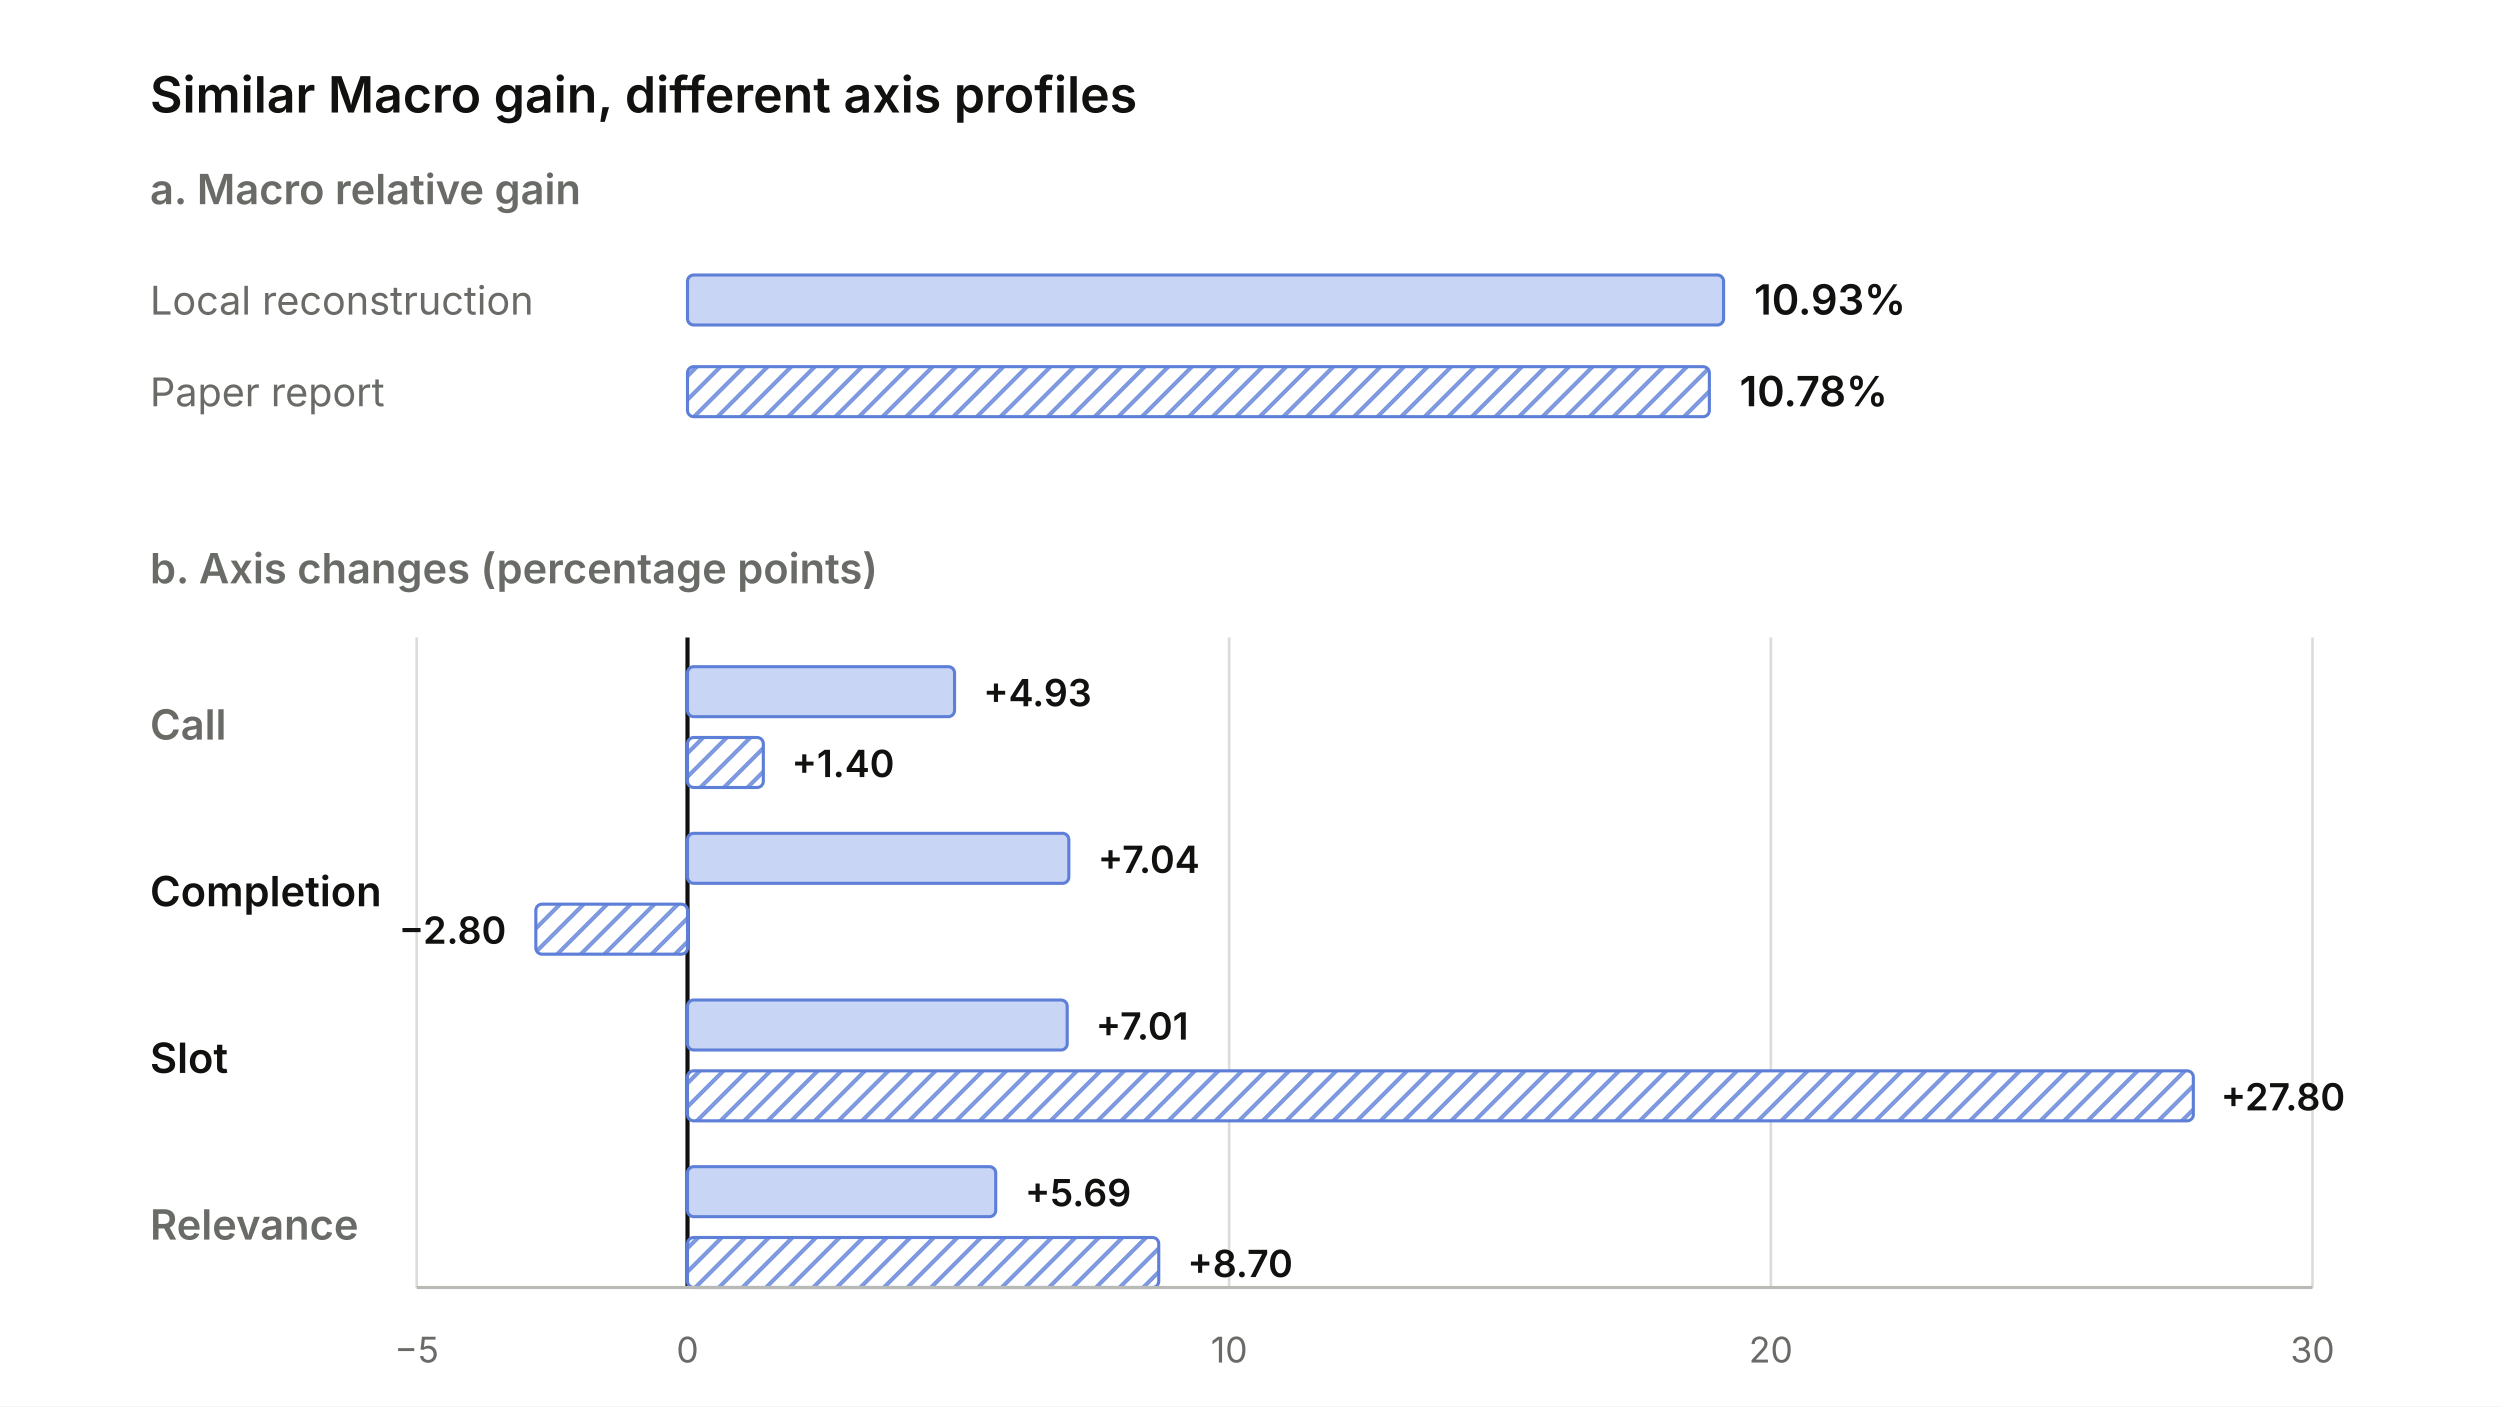
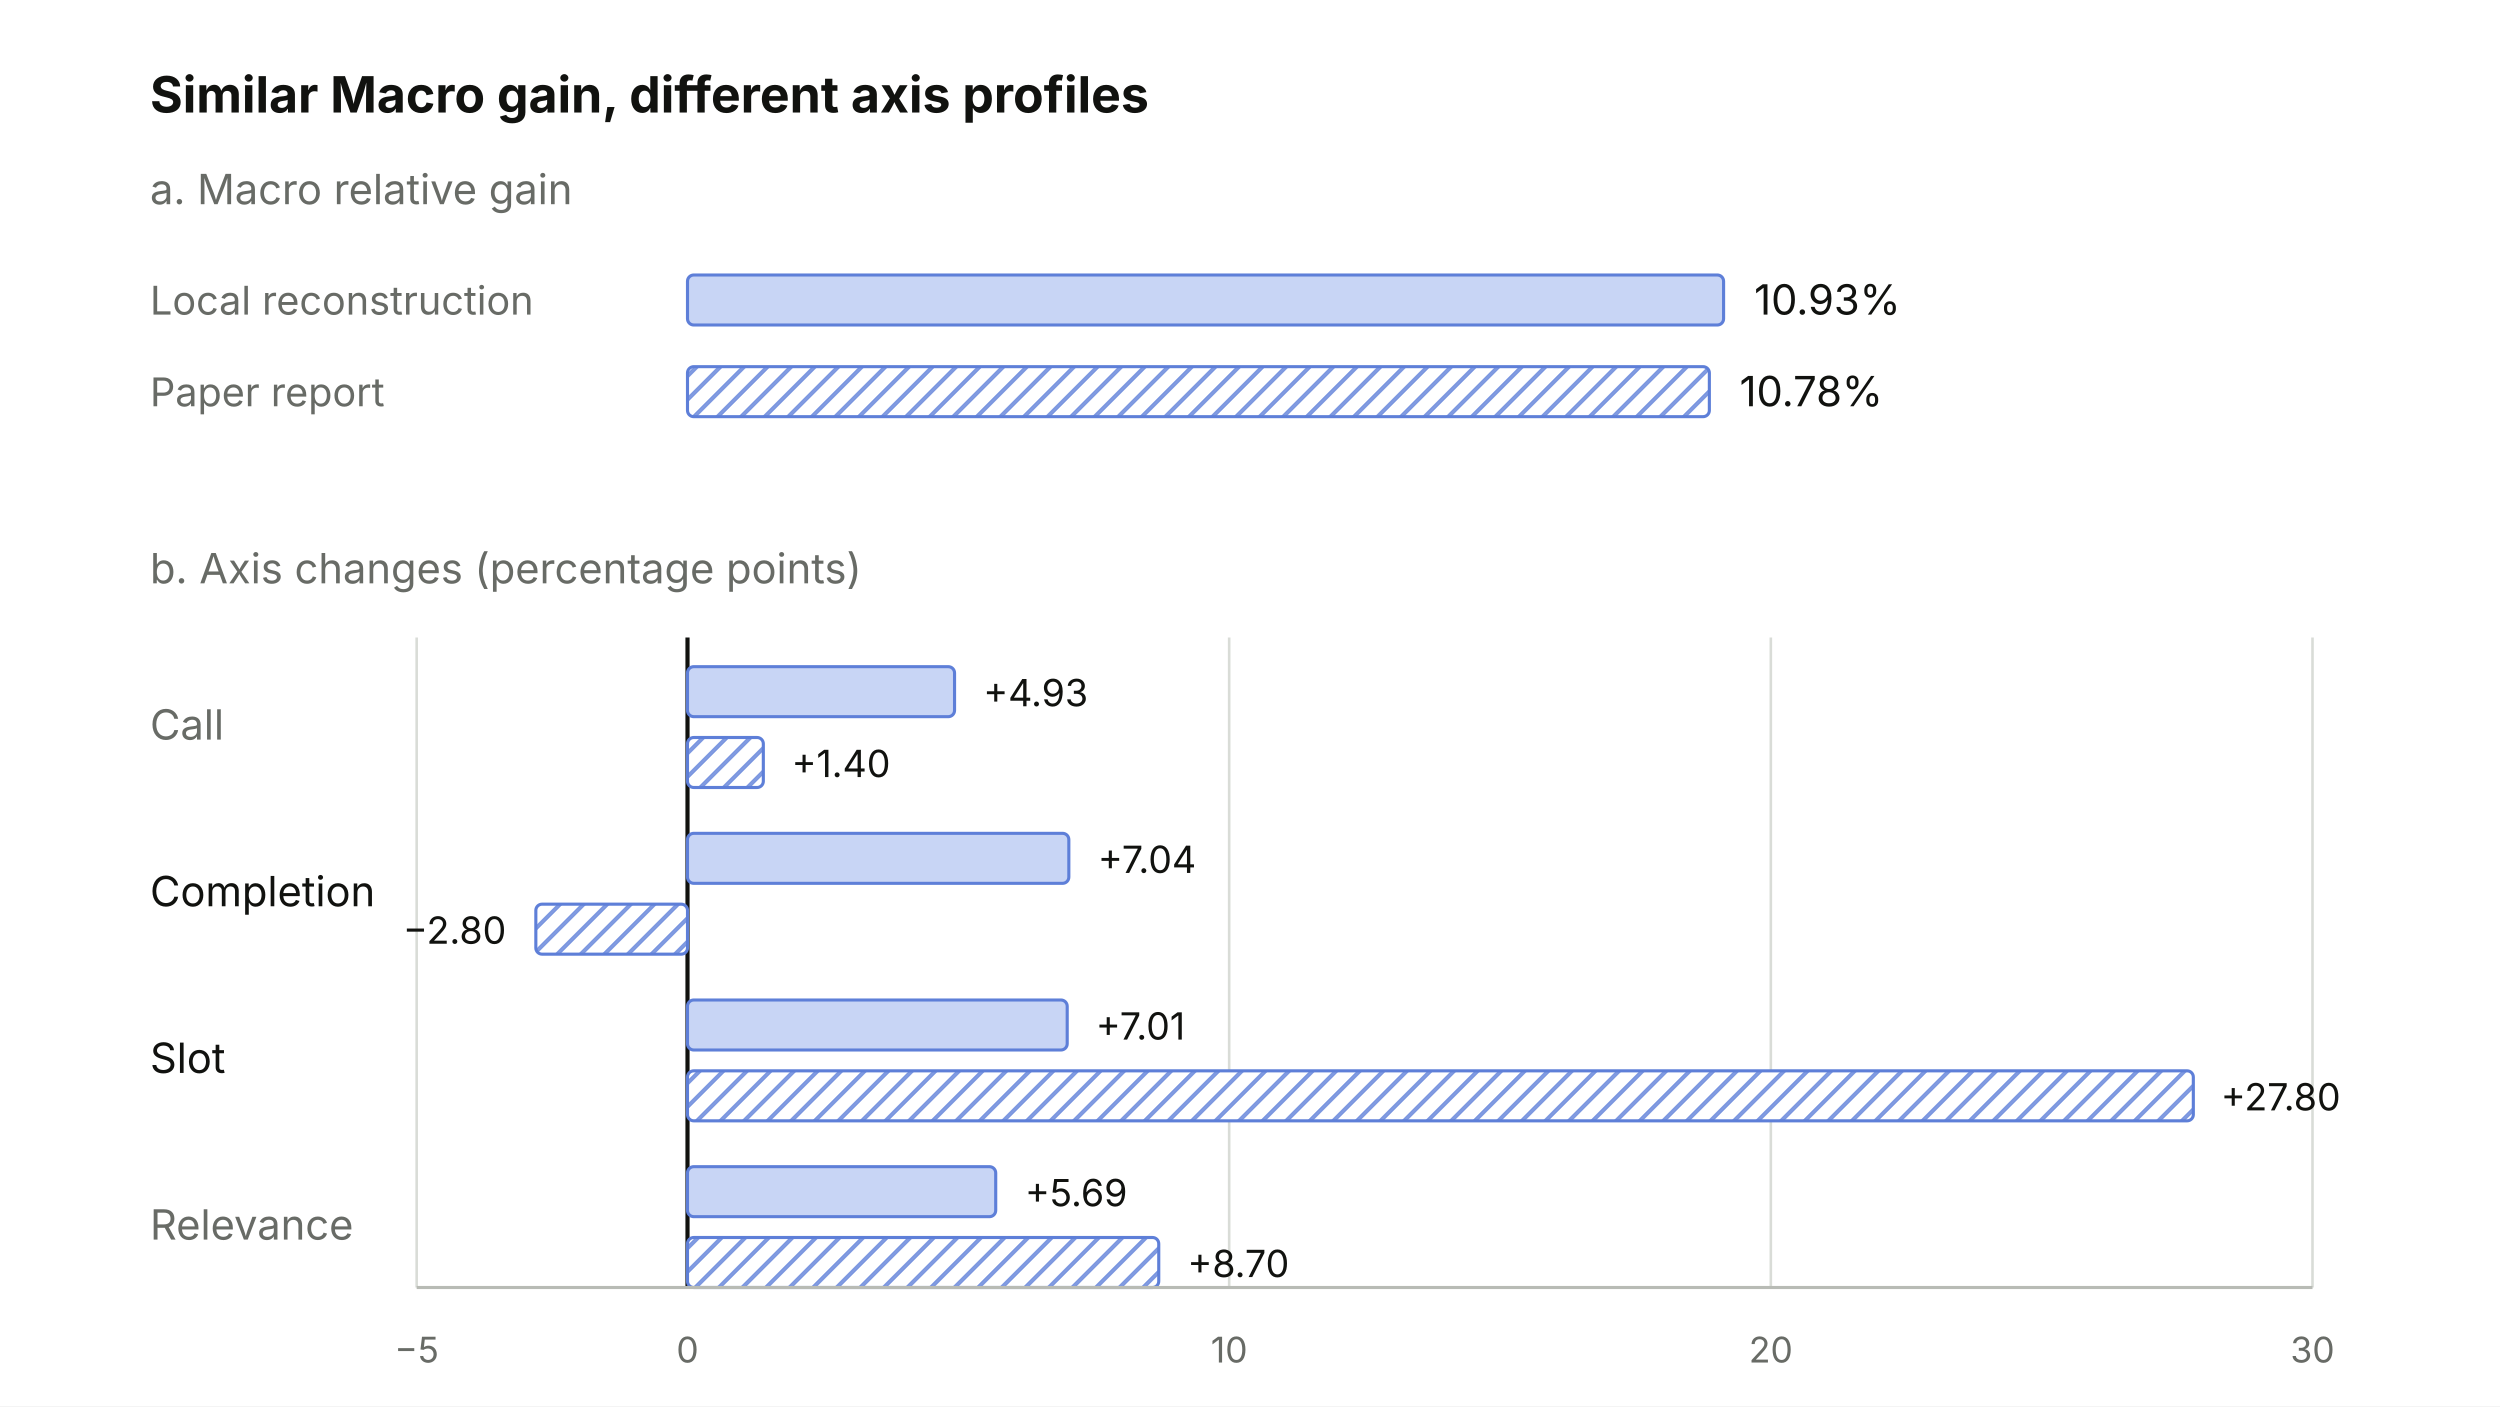
<svg xmlns="http://www.w3.org/2000/svg" width="1200" height="675" viewBox="0 0 1200 675" role="img" aria-labelledby="aggregate-focused-title aggregate-focused-desc" data-renderer="editorial-systems-figure-v2" data-theme="paper" data-palette="editorial">
  <defs>
    <pattern id="aggregate-focused-paper-hatch" width="8" height="8" patternUnits="userSpaceOnUse" patternTransform="rotate(45)">
      <rect width="8" height="8" fill="#FFFFFF" />
      <line x1="0" y1="0" x2="0" y2="8" stroke="#5E7FD8" stroke-width="4" opacity="0.78" />
    </pattern>
  </defs>
  <rect width="1200" height="675" fill="#FFFFFF" />
  <g font-family="Inter, ui-sans-serif, system-ui, -apple-system, BlinkMacSystemFont, Segoe UI, sans-serif">
-     <text class="figure-title" x="72" y="54" font-size="24" font-weight="600" fill="#11120F">Similar Macro gain, different axis profiles</text>
-     <text x="72" y="98" font-size="20" font-weight="600" fill="#686B66">a. Macro relative gain</text>
+     <text class="figure-title" x="72" y="54" font-size="24" font-weight="700" fill="#11120F">Similar Macro gain, different axis profiles</text>
+     <text x="72" y="98" font-size="20" font-weight="400" fill="#686B66">a. Macro relative gain</text>
    <text x="72" y="151" font-size="19" fill="#686B66">Local reconstruction</text>
    <rect x="330" y="132" width="497.32" height="24" rx="3" fill="#C8D5F5" stroke="#5E7FD8" stroke-width="1.5" />
-     <text x="842" y="151" font-size="20" font-weight="600" fill="#11120F">10.93%</text>
+     <text x="842" y="151" font-size="20" font-weight="400" fill="#11120F">10.93%</text>
    <text x="72" y="195" font-size="19" fill="#686B66">Paper report</text>
    <rect x="330" y="176" width="490.49" height="24" rx="3" fill="url(#aggregate-focused-paper-hatch)" stroke="#5E7FD8" stroke-width="1.5" />
-     <text x="835" y="195" font-size="20" font-weight="600" fill="#11120F">10.78%</text>
-     <text x="72" y="280" font-size="20" font-weight="600" fill="#686B66">b. Axis changes (percentage points)</text>
+     <text x="835" y="195" font-size="20" font-weight="400" fill="#11120F">10.78%</text>
+     <text x="72" y="280" font-size="20" font-weight="400" fill="#686B66">b. Axis changes (percentage points)</text>
    <line x1="200" y1="306" x2="200" y2="618" stroke="#D9DCD7" stroke-width="1.25" />
    <line x1="330" y1="306" x2="330" y2="618" stroke="#11120F" stroke-width="2" />
    <line x1="590" y1="306" x2="590" y2="618" stroke="#D9DCD7" stroke-width="1.25" />
    <line x1="850" y1="306" x2="850" y2="618" stroke="#D9DCD7" stroke-width="1.25" />
    <line x1="1110" y1="306" x2="1110" y2="618" stroke="#D9DCD7" stroke-width="1.25" />
-     <text x="72" y="355" font-size="20" font-weight="600" fill="#686B66">Call</text>
+     <text x="72" y="355" font-size="20" font-weight="400" fill="#686B66">Call</text>
    <rect x="330" y="320" width="128.18" height="24" rx="3" fill="#C8D5F5" stroke="#5E7FD8" stroke-width="1.5" />
-     <text x="472" y="339" font-size="18" font-weight="600" fill="#11120F">+4.93</text>
+     <text x="472" y="339" font-size="18" font-weight="400" fill="#11120F">+4.93</text>
    <rect x="330" y="354" width="36.40" height="24" rx="3" fill="url(#aggregate-focused-paper-hatch)" stroke="#5E7FD8" stroke-width="1.5" />
-     <text x="380" y="373" font-size="18" font-weight="600" fill="#11120F">+1.40</text>
-     <text x="72" y="435" font-size="20" font-weight="600" fill="#11120F">Completion</text>
+     <text x="380" y="373" font-size="18" font-weight="400" fill="#11120F">+1.40</text>
+     <text x="72" y="435" font-size="20" font-weight="400" fill="#11120F">Completion</text>
    <rect x="330" y="400" width="183.04" height="24" rx="3" fill="#C8D5F5" stroke="#5E7FD8" stroke-width="1.5" />
-     <text x="527" y="419" font-size="18" font-weight="600" fill="#11120F">+7.04</text>
+     <text x="527" y="419" font-size="18" font-weight="400" fill="#11120F">+7.04</text>
    <rect x="257.20" y="434" width="72.80" height="24" rx="3" fill="url(#aggregate-focused-paper-hatch)" stroke="#5E7FD8" stroke-width="1.5" />
-     <text x="243" y="453" text-anchor="end" font-size="18" font-weight="600" fill="#11120F">−2.80</text>
-     <text x="72" y="515" font-size="20" font-weight="600" fill="#11120F">Slot</text>
+     <text x="243" y="453" text-anchor="end" font-size="18" font-weight="400" fill="#11120F">−2.80</text>
+     <text x="72" y="515" font-size="20" font-weight="400" fill="#11120F">Slot</text>
    <rect x="330" y="480" width="182.26" height="24" rx="3" fill="#C8D5F5" stroke="#5E7FD8" stroke-width="1.5" />
-     <text x="526" y="499" font-size="18" font-weight="600" fill="#11120F">+7.01</text>
+     <text x="526" y="499" font-size="18" font-weight="400" fill="#11120F">+7.01</text>
    <rect x="330" y="514" width="722.80" height="24" rx="3" fill="url(#aggregate-focused-paper-hatch)" stroke="#5E7FD8" stroke-width="1.5" />
-     <text x="1066" y="533" font-size="18" font-weight="600" fill="#11120F">+27.80</text>
-     <text x="72" y="595" font-size="20" font-weight="600" fill="#686B66">Relevance</text>
+     <text x="1066" y="533" font-size="18" font-weight="400" fill="#11120F">+27.80</text>
+     <text x="72" y="595" font-size="20" font-weight="400" fill="#686B66">Relevance</text>
    <rect x="330" y="560" width="147.94" height="24" rx="3" fill="#C8D5F5" stroke="#5E7FD8" stroke-width="1.5" />
-     <text x="492" y="579" font-size="18" font-weight="600" fill="#11120F">+5.69</text>
+     <text x="492" y="579" font-size="18" font-weight="400" fill="#11120F">+5.69</text>
    <rect x="330" y="594" width="226.20" height="24" rx="3" fill="url(#aggregate-focused-paper-hatch)" stroke="#5E7FD8" stroke-width="1.5" />
-     <text x="570" y="613" font-size="18" font-weight="600" fill="#11120F">+8.70</text>
+     <text x="570" y="613" font-size="18" font-weight="400" fill="#11120F">+8.70</text>
    <line x1="200" y1="618" x2="1110" y2="618" stroke="#B8BBB5" stroke-width="1.5" />
    <text x="200" y="654" text-anchor="middle" font-size="17" fill="#686B66">−5</text>
    <text x="330" y="654" text-anchor="middle" font-size="17" fill="#686B66">0</text>
    <text x="590" y="654" text-anchor="middle" font-size="17" fill="#686B66">10</text>
    <text x="850" y="654" text-anchor="middle" font-size="17" fill="#686B66">20</text>
    <text x="1110" y="654" text-anchor="middle" font-size="17" fill="#686B66">30</text>
  </g>
</svg>
